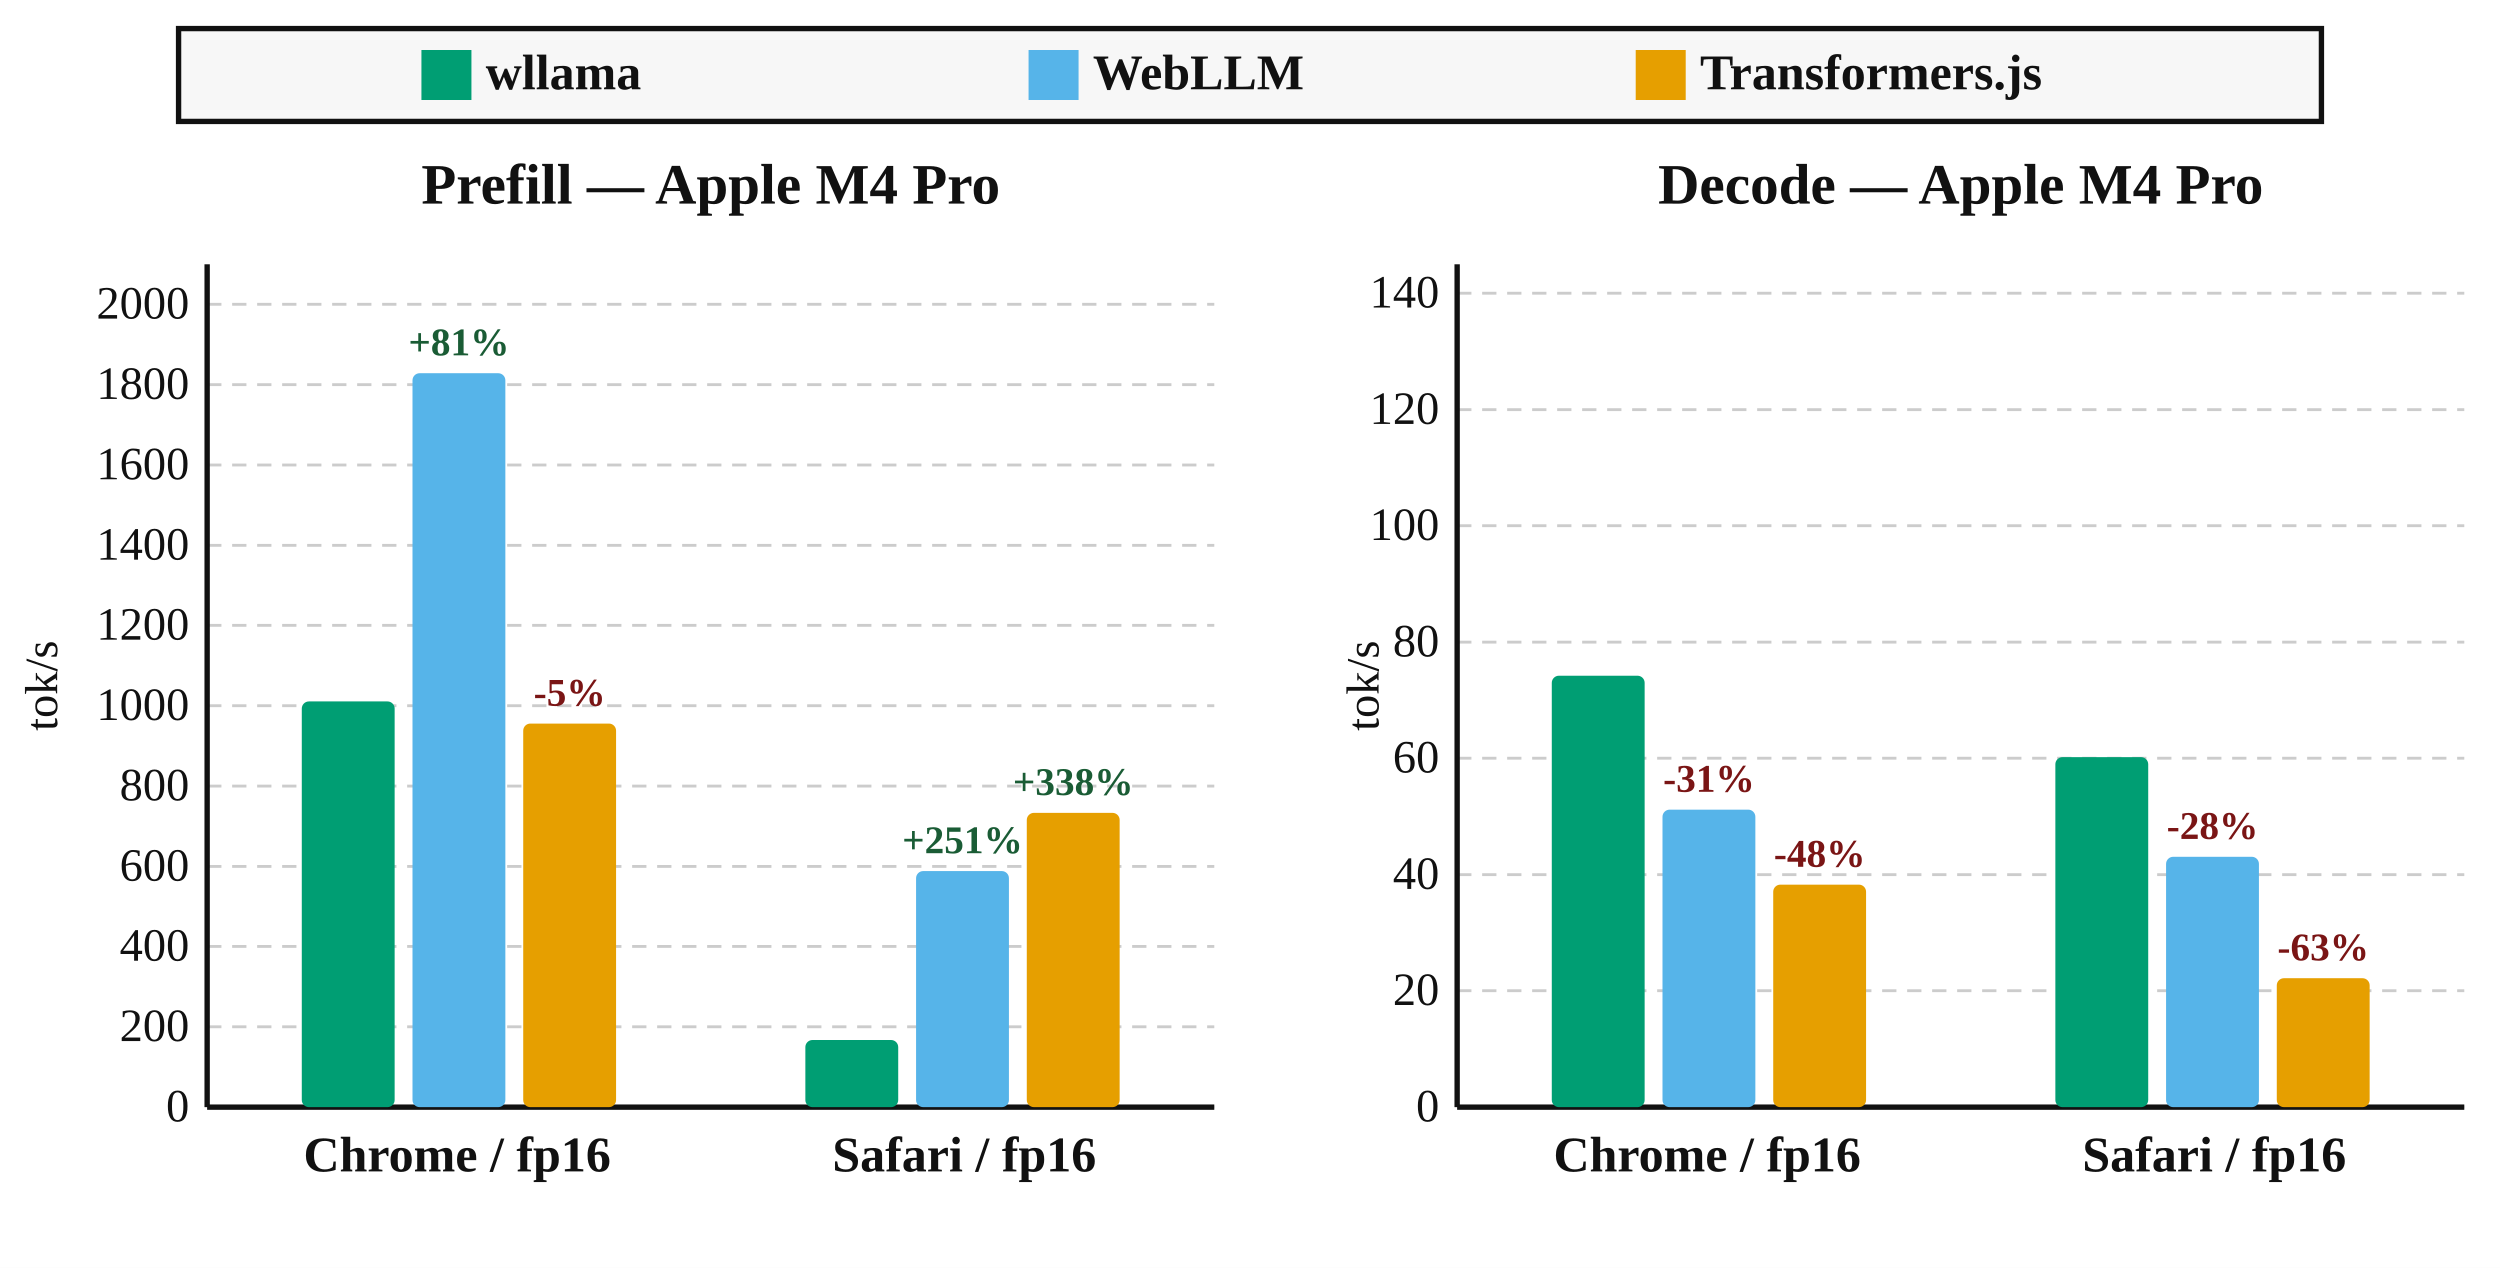
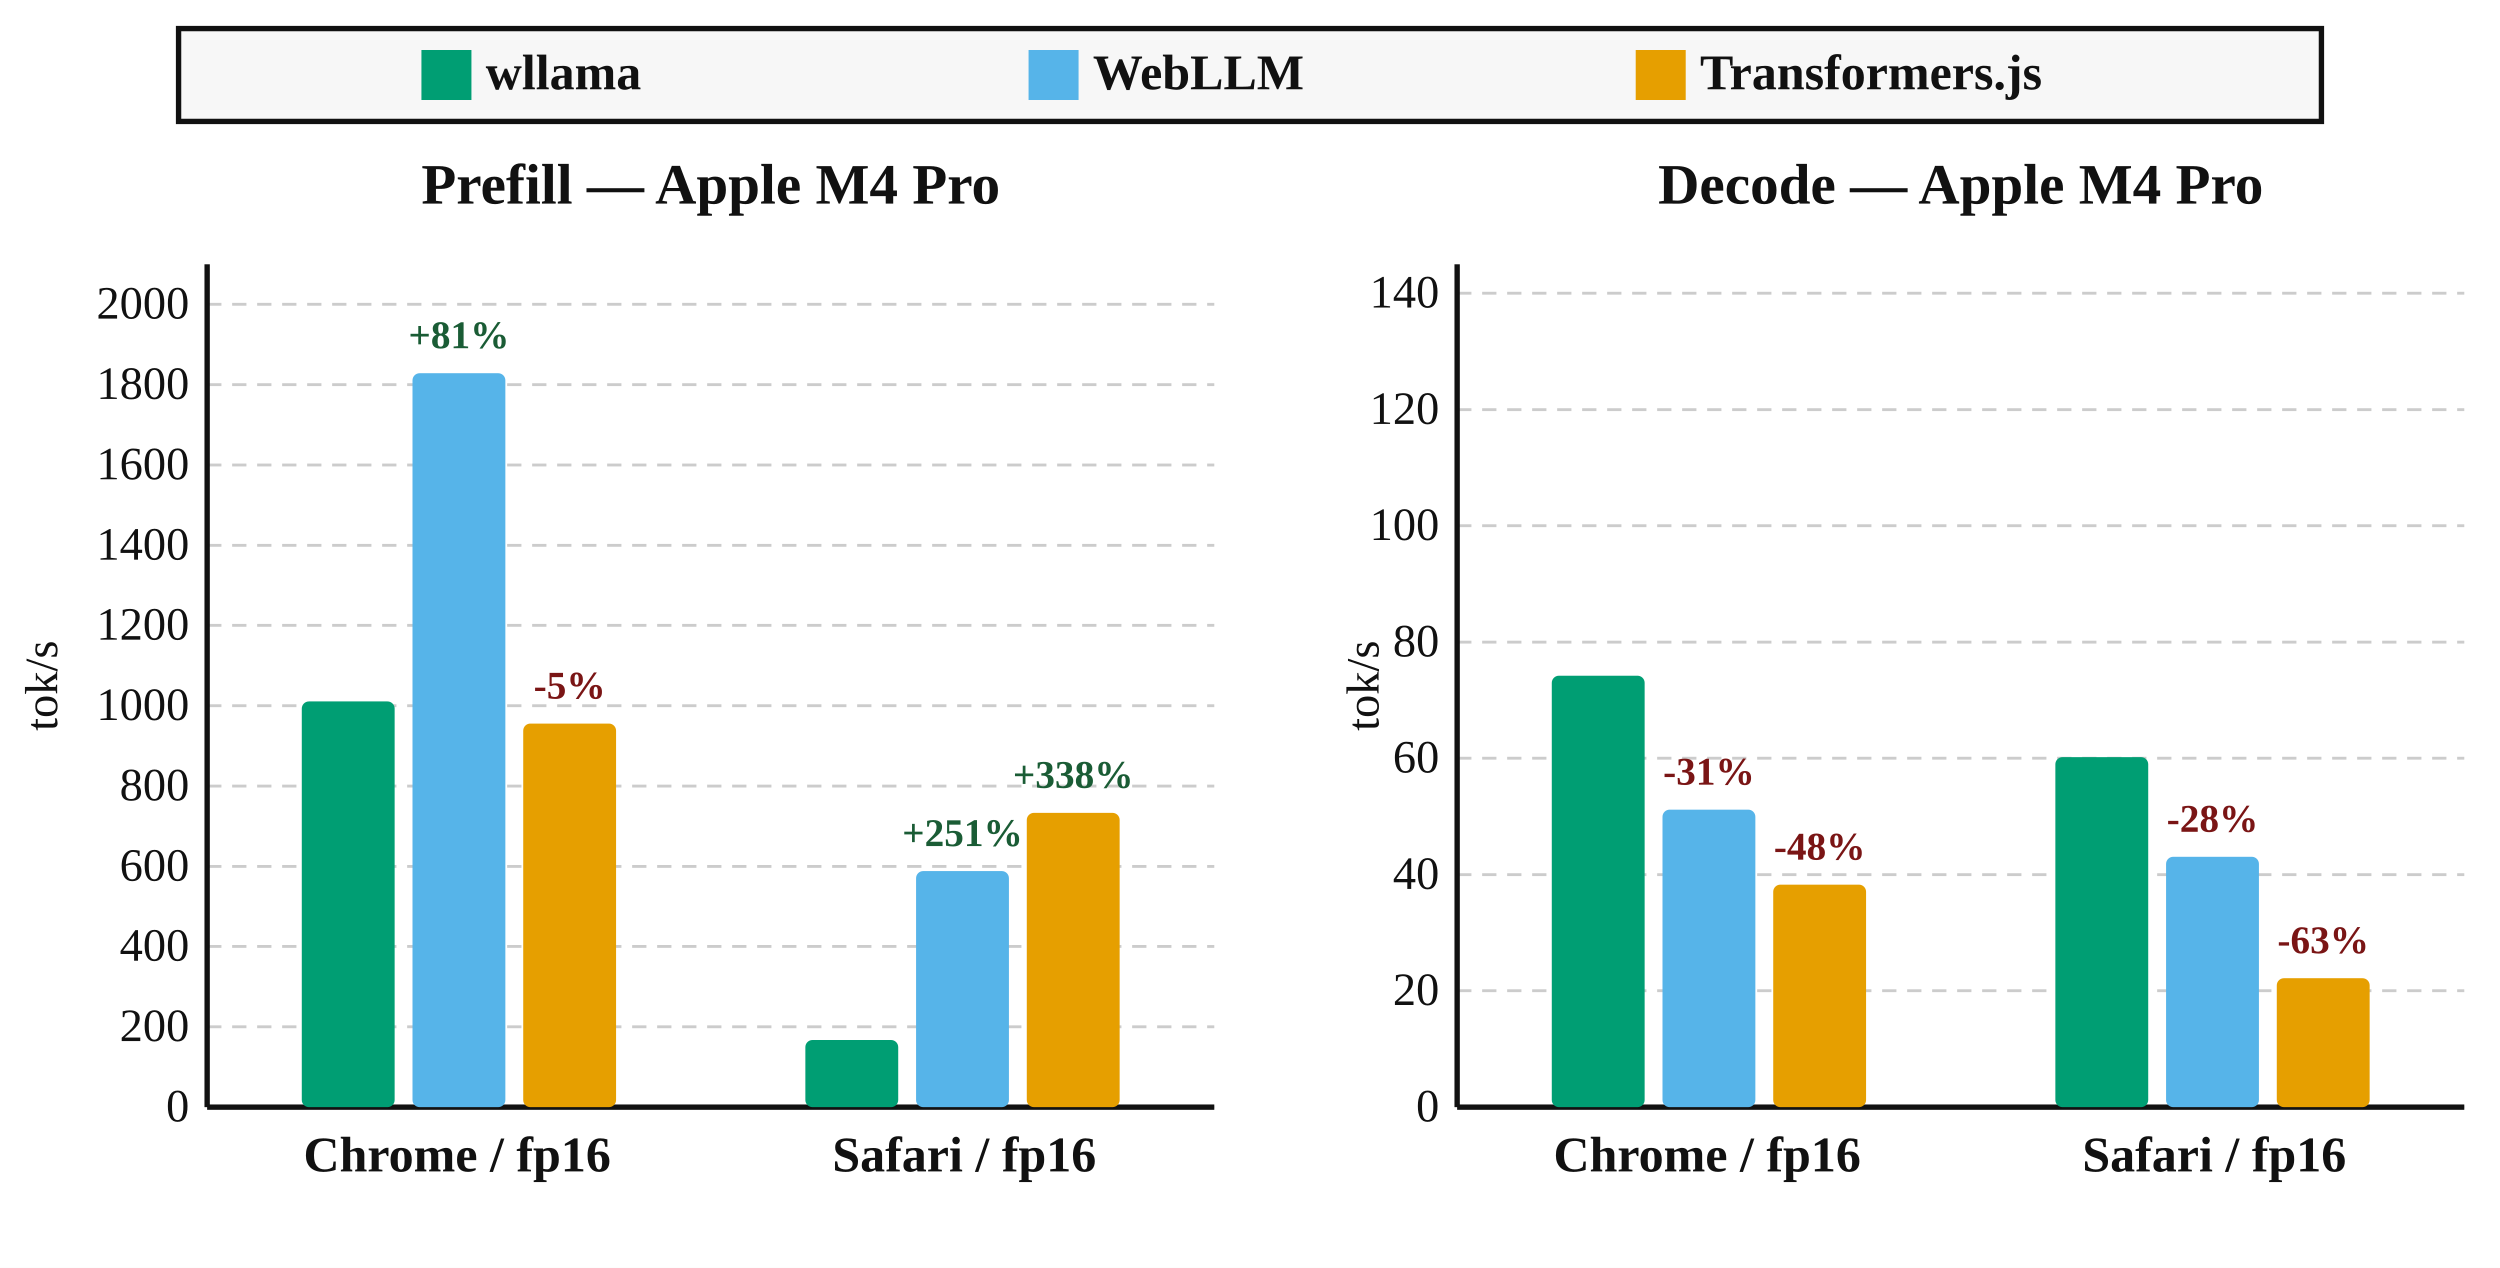
<svg xmlns="http://www.w3.org/2000/svg" viewBox="0 0 700 355" width="700" height="355">
  <rect width="100%" height="100%" fill="white" />
  <rect x="50" y="8" width="600" height="26" fill="#f7f7f7" stroke="#111" stroke-width="1.5" />
  <rect x="118" y="14" width="14" height="14" fill="#009E73" />
  <text x="136" y="25" font-size="14" font-family="Georgia, 'Times New Roman', Times, serif" fill="#111" font-weight="bold">wllama</text>
  <rect x="288" y="14" width="14" height="14" fill="#56B4E9" />
  <text x="306" y="25" font-size="14" font-family="Georgia, 'Times New Roman', Times, serif" fill="#111" font-weight="bold">WebLLM</text>
  <rect x="458" y="14" width="14" height="14" fill="#E69F00" />
  <text x="476" y="25" font-size="14" font-family="Georgia, 'Times New Roman', Times, serif" fill="#111" font-weight="bold">Transformers.js</text>
  <text x="199.0" y="57" text-anchor="middle" font-size="16" font-weight="bold" font-family="Georgia, 'Times New Roman', Times, serif" fill="#111">Prefill — Apple M4 Pro</text>
  <text transform="rotate(-90)" x="-192.0" y="16" text-anchor="middle" font-size="13" font-family="Georgia, 'Times New Roman', Times, serif" fill="#111">tok/s</text>
  <line x1="58" y1="310.0" x2="340" y2="310.0" stroke="#ccc" stroke-width="0.8" stroke-dasharray="4,3" />
  <text x="53" y="314.0" text-anchor="end" font-size="13" fill="#111" font-family="Georgia, 'Times New Roman', Times, serif">0</text>
  <line x1="58" y1="287.5" x2="340" y2="287.5" stroke="#ccc" stroke-width="0.8" stroke-dasharray="4,3" />
  <text x="53" y="291.5" text-anchor="end" font-size="13" fill="#111" font-family="Georgia, 'Times New Roman', Times, serif">200</text>
  <line x1="58" y1="265.0" x2="340" y2="265.0" stroke="#ccc" stroke-width="0.8" stroke-dasharray="4,3" />
  <text x="53" y="269.0" text-anchor="end" font-size="13" fill="#111" font-family="Georgia, 'Times New Roman', Times, serif">400</text>
  <line x1="58" y1="242.6" x2="340" y2="242.6" stroke="#ccc" stroke-width="0.8" stroke-dasharray="4,3" />
  <text x="53" y="246.6" text-anchor="end" font-size="13" fill="#111" font-family="Georgia, 'Times New Roman', Times, serif">600</text>
  <line x1="58" y1="220.1" x2="340" y2="220.1" stroke="#ccc" stroke-width="0.8" stroke-dasharray="4,3" />
  <text x="53" y="224.1" text-anchor="end" font-size="13" fill="#111" font-family="Georgia, 'Times New Roman', Times, serif">800</text>
  <line x1="58" y1="197.6" x2="340" y2="197.6" stroke="#ccc" stroke-width="0.8" stroke-dasharray="4,3" />
  <text x="53" y="201.6" text-anchor="end" font-size="13" fill="#111" font-family="Georgia, 'Times New Roman', Times, serif">1000</text>
  <line x1="58" y1="175.1" x2="340" y2="175.1" stroke="#ccc" stroke-width="0.8" stroke-dasharray="4,3" />
  <text x="53" y="179.1" text-anchor="end" font-size="13" fill="#111" font-family="Georgia, 'Times New Roman', Times, serif">1200</text>
  <line x1="58" y1="152.7" x2="340" y2="152.7" stroke="#ccc" stroke-width="0.8" stroke-dasharray="4,3" />
  <text x="53" y="156.7" text-anchor="end" font-size="13" fill="#111" font-family="Georgia, 'Times New Roman', Times, serif">1400</text>
  <line x1="58" y1="130.2" x2="340" y2="130.2" stroke="#ccc" stroke-width="0.8" stroke-dasharray="4,3" />
  <text x="53" y="134.2" text-anchor="end" font-size="13" fill="#111" font-family="Georgia, 'Times New Roman', Times, serif">1600</text>
  <line x1="58" y1="107.7" x2="340" y2="107.7" stroke="#ccc" stroke-width="0.8" stroke-dasharray="4,3" />
  <text x="53" y="111.7" text-anchor="end" font-size="13" fill="#111" font-family="Georgia, 'Times New Roman', Times, serif">1800</text>
  <line x1="58" y1="85.2" x2="340" y2="85.2" stroke="#ccc" stroke-width="0.8" stroke-dasharray="4,3" />
  <text x="53" y="89.2" text-anchor="end" font-size="13" fill="#111" font-family="Georgia, 'Times New Roman', Times, serif">2000</text>
  <line x1="58" y1="74" x2="58" y2="310" stroke="#111" stroke-width="1.5" />
  <line x1="58" y1="310" x2="340" y2="310" stroke="#111" stroke-width="1.5" />
  <rect x="84.5" y="196.4" width="26" height="113.6" fill="#009E73" rx="2" />
  <rect x="115.5" y="104.5" width="26" height="205.5" fill="#56B4E9" rx="2" />
-   <text x="128.5" y="99.5" text-anchor="middle" font-size="11" fill="#1a5c35" font-family="Georgia, 'Times New Roman', Times, serif" font-weight="bold">+81%</text>
+   <text x="128.5" y="97.5" text-anchor="middle" font-size="11" fill="#1a5c35" font-family="Georgia, 'Times New Roman', Times, serif" font-weight="bold">+81%</text>
  <rect x="146.5" y="202.6" width="26" height="107.4" fill="#E69F00" rx="2" />
-   <text x="159.5" y="197.6" text-anchor="middle" font-size="11" fill="#7a1515" font-family="Georgia, 'Times New Roman', Times, serif" font-weight="bold">-5%</text>
+   <text x="159.5" y="195.6" text-anchor="middle" font-size="11" fill="#7a1515" font-family="Georgia, 'Times New Roman', Times, serif" font-weight="bold">-5%</text>
  <rect x="225.5" y="291.2" width="26" height="18.8" fill="#009E73" rx="2" />
  <rect x="256.5" y="243.9" width="26" height="66.1" fill="#56B4E9" rx="2" />
-   <text x="269.5" y="238.9" text-anchor="middle" font-size="11" fill="#1a5c35" font-family="Georgia, 'Times New Roman', Times, serif" font-weight="bold">+251%</text>
+   <text x="269.5" y="236.9" text-anchor="middle" font-size="11" fill="#1a5c35" font-family="Georgia, 'Times New Roman', Times, serif" font-weight="bold">+251%</text>
  <rect x="287.5" y="227.6" width="26" height="82.4" fill="#E69F00" rx="2" />
-   <text x="300.5" y="222.6" text-anchor="middle" font-size="11" fill="#1a5c35" font-family="Georgia, 'Times New Roman', Times, serif" font-weight="bold">+338%</text>
+   <text x="300.5" y="220.6" text-anchor="middle" font-size="11" fill="#1a5c35" font-family="Georgia, 'Times New Roman', Times, serif" font-weight="bold">+338%</text>
  <text x="128" y="328" text-anchor="middle" font-size="14" fill="#111" font-family="Georgia, 'Times New Roman', Times, serif" font-weight="bold">Chrome / fp16</text>
  <text x="270" y="328" text-anchor="middle" font-size="14" fill="#111" font-family="Georgia, 'Times New Roman', Times, serif" font-weight="bold">Safari / fp16</text>
  <text x="549.0" y="57" text-anchor="middle" font-size="16" font-weight="bold" font-family="Georgia, 'Times New Roman', Times, serif" fill="#111">Decode — Apple M4 Pro</text>
  <text transform="rotate(-90)" x="-192.0" y="386" text-anchor="middle" font-size="13" font-family="Georgia, 'Times New Roman', Times, serif" fill="#111">tok/s</text>
  <line x1="408" y1="310.0" x2="690" y2="310.0" stroke="#ccc" stroke-width="0.8" stroke-dasharray="4,3" />
  <text x="403" y="314.0" text-anchor="end" font-size="13" fill="#111" font-family="Georgia, 'Times New Roman', Times, serif">0</text>
  <line x1="408" y1="277.4" x2="690" y2="277.4" stroke="#ccc" stroke-width="0.8" stroke-dasharray="4,3" />
  <text x="403" y="281.4" text-anchor="end" font-size="13" fill="#111" font-family="Georgia, 'Times New Roman', Times, serif">20</text>
  <line x1="408" y1="244.9" x2="690" y2="244.9" stroke="#ccc" stroke-width="0.8" stroke-dasharray="4,3" />
  <text x="403" y="248.9" text-anchor="end" font-size="13" fill="#111" font-family="Georgia, 'Times New Roman', Times, serif">40</text>
  <line x1="408" y1="212.3" x2="690" y2="212.3" stroke="#ccc" stroke-width="0.8" stroke-dasharray="4,3" />
  <text x="403" y="216.3" text-anchor="end" font-size="13" fill="#111" font-family="Georgia, 'Times New Roman', Times, serif">60</text>
  <line x1="408" y1="179.8" x2="690" y2="179.8" stroke="#ccc" stroke-width="0.8" stroke-dasharray="4,3" />
  <text x="403" y="183.8" text-anchor="end" font-size="13" fill="#111" font-family="Georgia, 'Times New Roman', Times, serif">80</text>
  <line x1="408" y1="147.2" x2="690" y2="147.2" stroke="#ccc" stroke-width="0.8" stroke-dasharray="4,3" />
  <text x="403" y="151.2" text-anchor="end" font-size="13" fill="#111" font-family="Georgia, 'Times New Roman', Times, serif">100</text>
  <line x1="408" y1="114.7" x2="690" y2="114.7" stroke="#ccc" stroke-width="0.8" stroke-dasharray="4,3" />
  <text x="403" y="118.7" text-anchor="end" font-size="13" fill="#111" font-family="Georgia, 'Times New Roman', Times, serif">120</text>
  <line x1="408" y1="82.1" x2="690" y2="82.1" stroke="#ccc" stroke-width="0.8" stroke-dasharray="4,3" />
  <text x="403" y="86.1" text-anchor="end" font-size="13" fill="#111" font-family="Georgia, 'Times New Roman', Times, serif">140</text>
  <line x1="408" y1="74" x2="408" y2="310" stroke="#111" stroke-width="1.5" />
  <line x1="408" y1="310" x2="690" y2="310" stroke="#111" stroke-width="1.5" />
  <rect x="434.5" y="189.2" width="26" height="120.8" fill="#009E73" rx="2" />
  <rect x="465.5" y="226.7" width="26" height="83.3" fill="#56B4E9" rx="2" />
-   <text x="478.5" y="221.7" text-anchor="middle" font-size="11" fill="#7a1515" font-family="Georgia, 'Times New Roman', Times, serif" font-weight="bold">-31%</text>
+   <text x="478.5" y="219.7" text-anchor="middle" font-size="11" fill="#7a1515" font-family="Georgia, 'Times New Roman', Times, serif" font-weight="bold">-31%</text>
  <rect x="496.5" y="247.7" width="26" height="62.3" fill="#E69F00" rx="2" />
-   <text x="509.5" y="242.7" text-anchor="middle" font-size="11" fill="#7a1515" font-family="Georgia, 'Times New Roman', Times, serif" font-weight="bold">-48%</text>
+   <text x="509.5" y="240.7" text-anchor="middle" font-size="11" fill="#7a1515" font-family="Georgia, 'Times New Roman', Times, serif" font-weight="bold">-48%</text>
  <rect x="575.5" y="212.0" width="26" height="98.0" fill="#009E73" rx="2" />
  <rect x="606.5" y="239.9" width="26" height="70.1" fill="#56B4E9" rx="2" />
-   <text x="619.5" y="234.9" text-anchor="middle" font-size="11" fill="#7a1515" font-family="Georgia, 'Times New Roman', Times, serif" font-weight="bold">-28%</text>
+   <text x="619.5" y="232.9" text-anchor="middle" font-size="11" fill="#7a1515" font-family="Georgia, 'Times New Roman', Times, serif" font-weight="bold">-28%</text>
  <rect x="637.5" y="273.9" width="26" height="36.1" fill="#E69F00" rx="2" />
-   <text x="650.5" y="268.9" text-anchor="middle" font-size="11" fill="#7a1515" font-family="Georgia, 'Times New Roman', Times, serif" font-weight="bold">-63%</text>
+   <text x="650.5" y="266.9" text-anchor="middle" font-size="11" fill="#7a1515" font-family="Georgia, 'Times New Roman', Times, serif" font-weight="bold">-63%</text>
  <text x="478" y="328" text-anchor="middle" font-size="14" fill="#111" font-family="Georgia, 'Times New Roman', Times, serif" font-weight="bold">Chrome / fp16</text>
  <text x="620" y="328" text-anchor="middle" font-size="14" fill="#111" font-family="Georgia, 'Times New Roman', Times, serif" font-weight="bold">Safari / fp16</text>
</svg>
